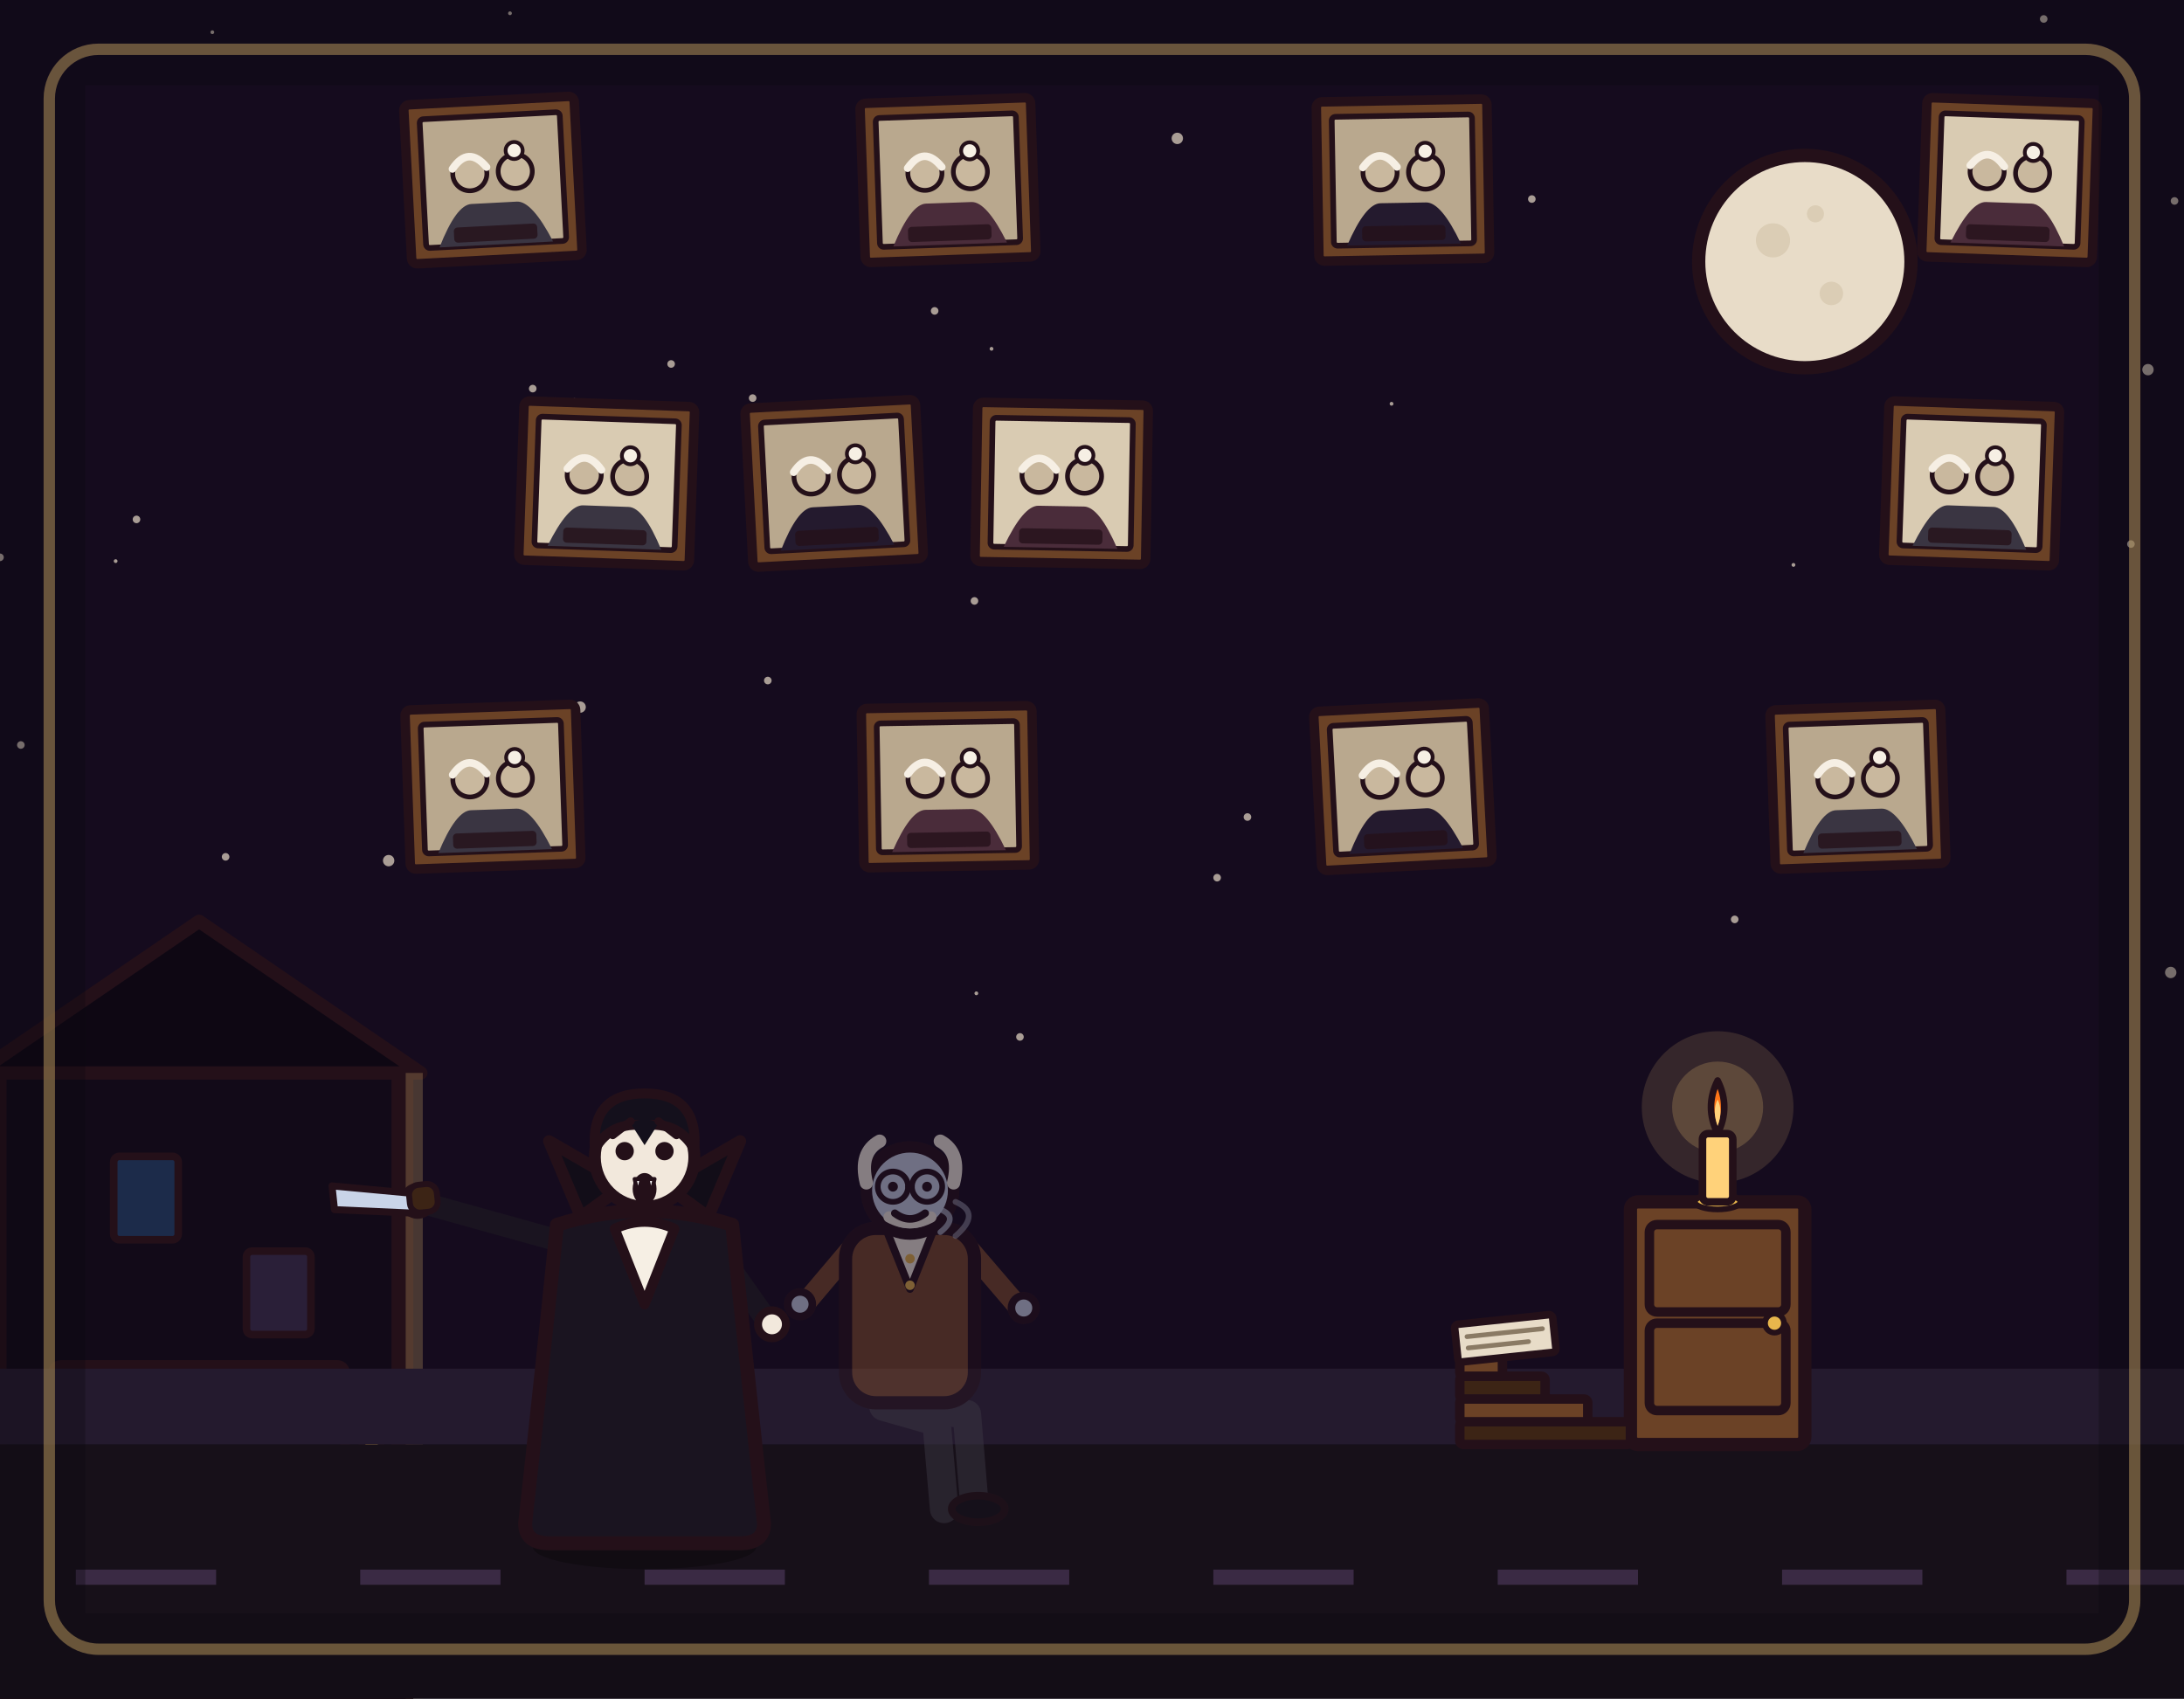
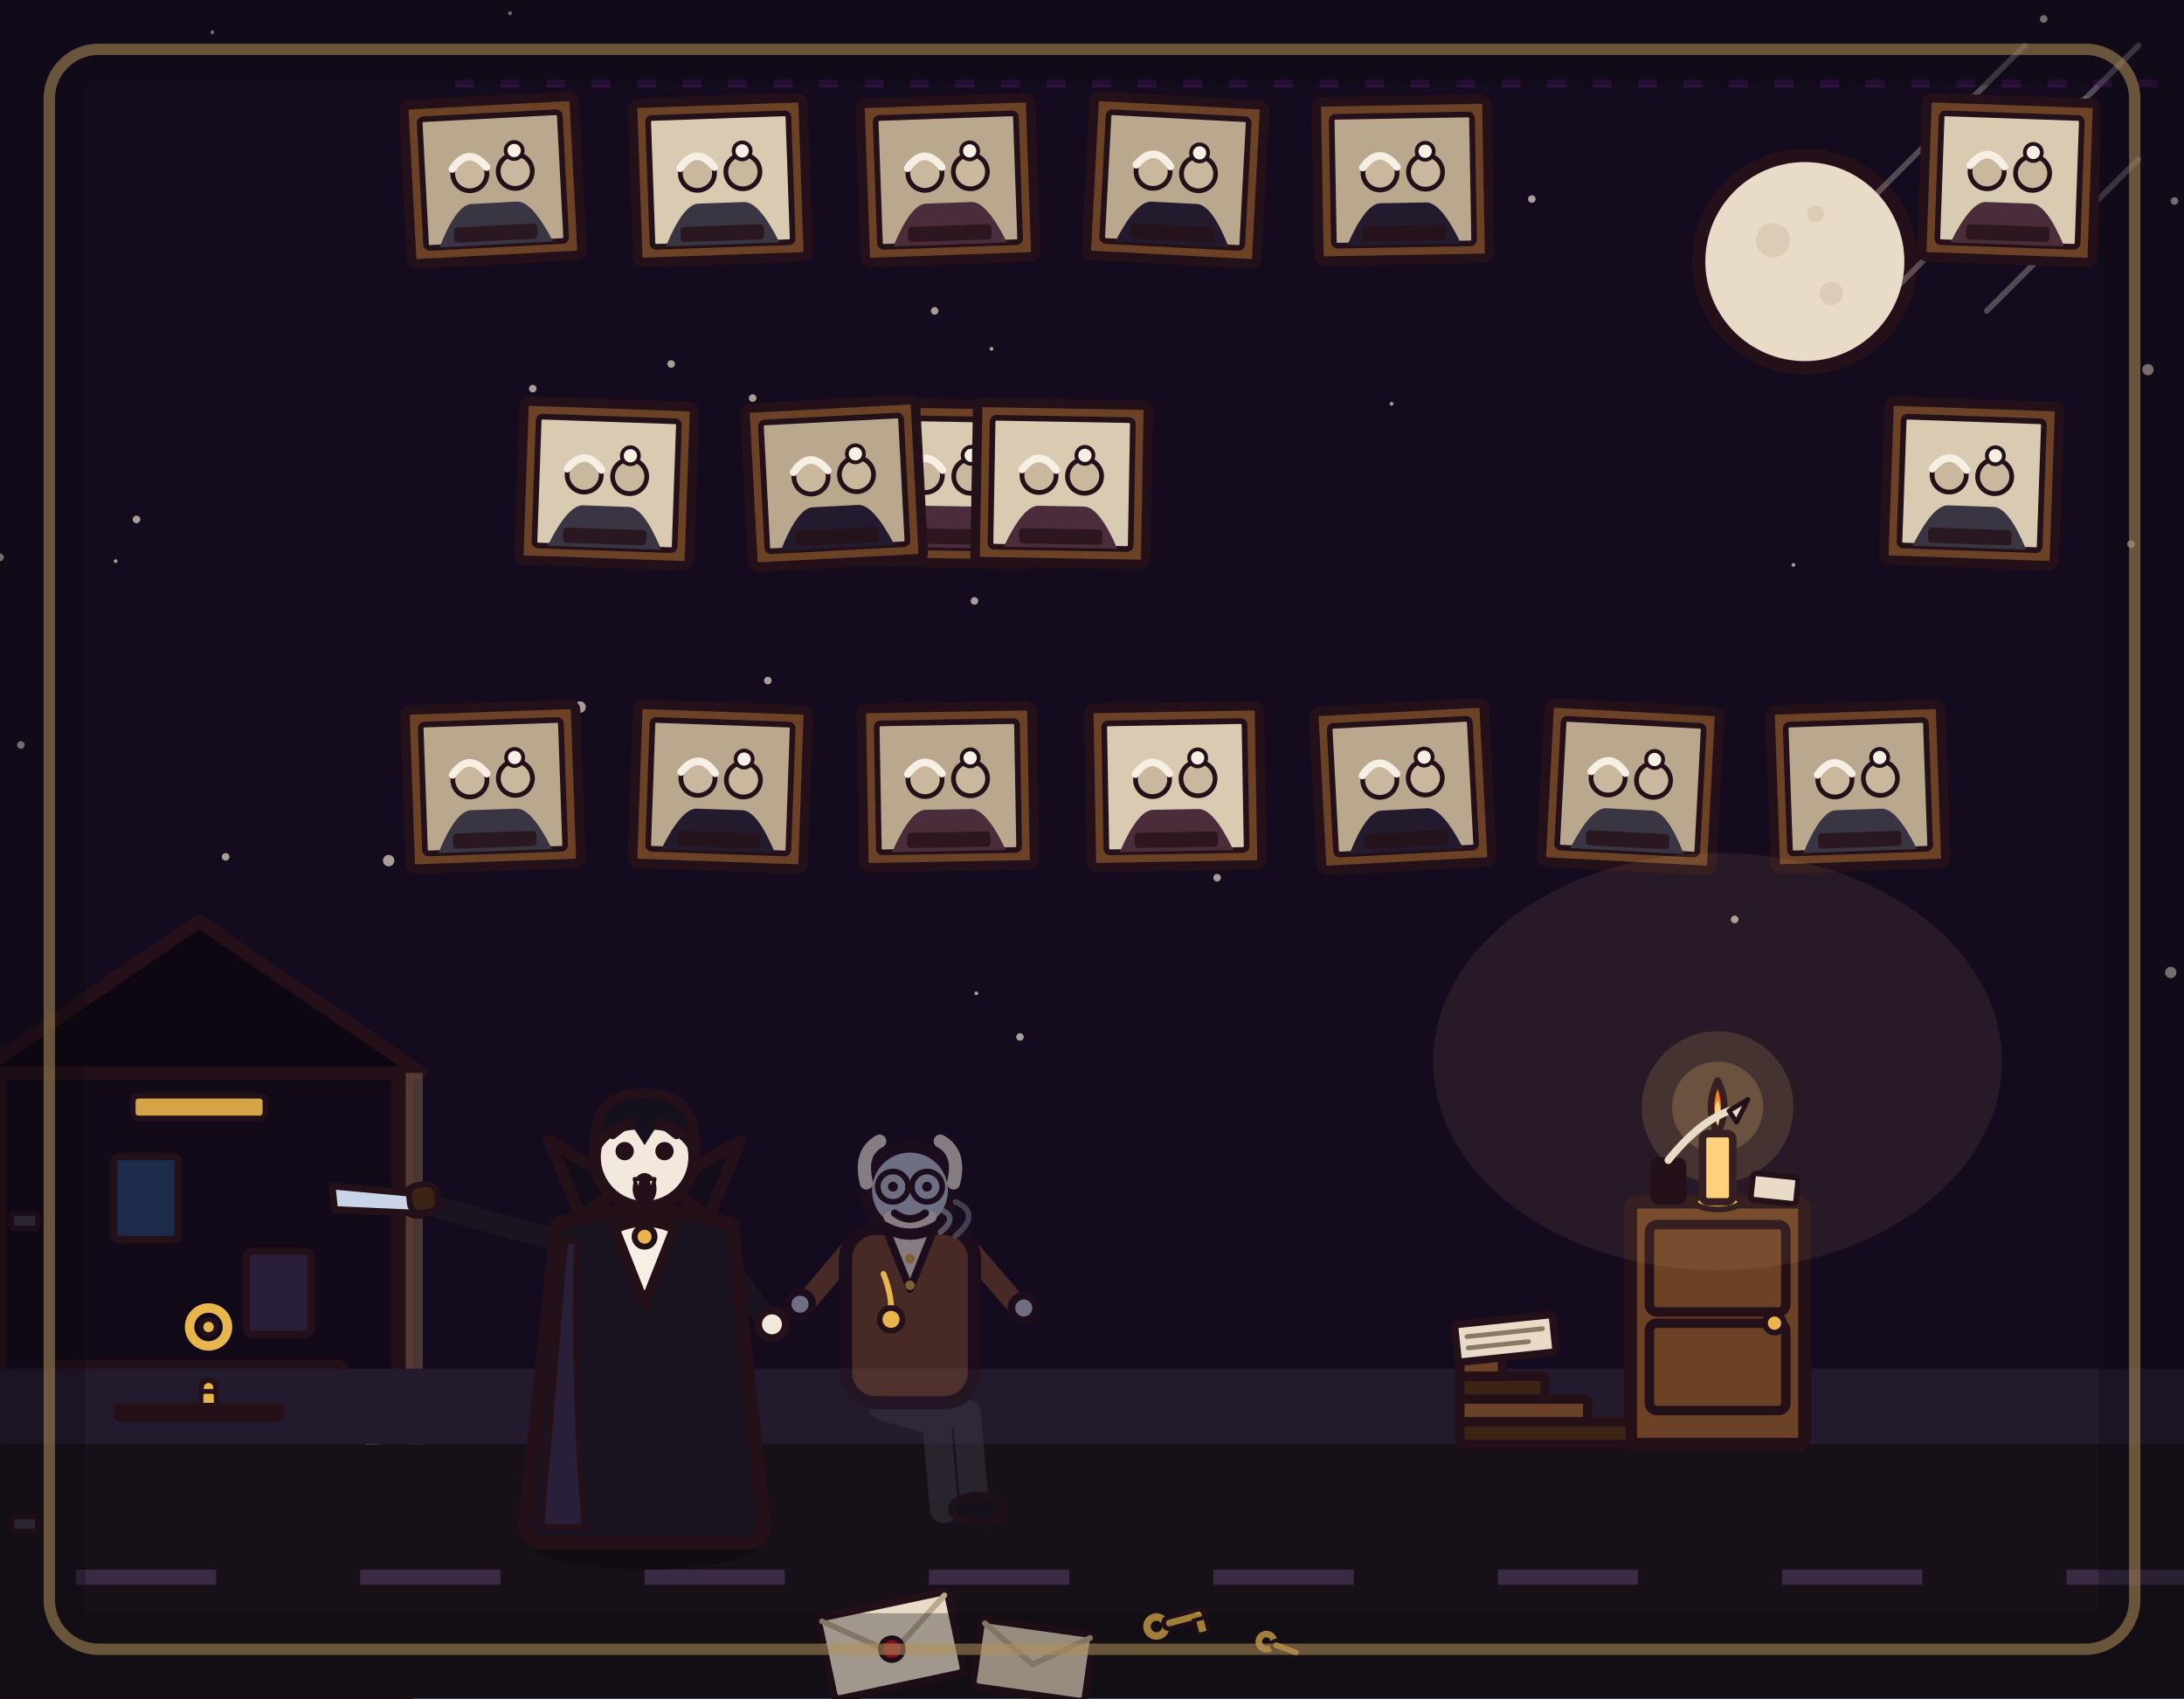
<svg xmlns="http://www.w3.org/2000/svg" viewBox="0 0 1152 896" width="1152" height="896">
  <rect x="0" y="0" width="1152" height="896" fill="#150b1e" />
  <g fill="#e8dcc8" opacity=".7">
    <circle cx="0" cy="294" r="2" />
    <circle cx="303" cy="211" r="1" />
    <circle cx="1124" cy="287" r="2" />
    <circle cx="296" cy="60" r="3" />
    <circle cx="1037" cy="253" r="1" />
    <circle cx="285" cy="105" r="2" />
    <circle cx="119" cy="452" r="2" />
    <circle cx="973" cy="413" r="1" />
    <circle cx="621" cy="73" r="3" />
    <circle cx="535" cy="264" r="2" />
    <circle cx="269" cy="7" r="1" />
    <circle cx="1145" cy="513" r="3" />
    <circle cx="658" cy="431" r="2" />
    <circle cx="397" cy="210" r="2" />
    <circle cx="405" cy="359" r="2" />
    <circle cx="61" cy="296" r="1" />
    <circle cx="523" cy="184" r="1" />
    <circle cx="75" cy="552" r="2" />
    <circle cx="103" cy="556" r="2" />
    <circle cx="808" cy="105" r="2" />
    <circle cx="1147" cy="106" r="2" />
    <circle cx="460" cy="246" r="2" />
    <circle cx="205" cy="454" r="3" />
    <circle cx="112" cy="17" r="1" />
    <circle cx="734" cy="213" r="1" />
    <circle cx="584" cy="292" r="1" />
    <circle cx="1133" cy="195" r="3" />
    <circle cx="306" cy="373" r="3" />
    <circle cx="537" cy="247" r="3" />
    <circle cx="538" cy="547" r="2" />
    <circle cx="915" cy="485" r="2" />
    <circle cx="642" cy="463" r="2" />
    <circle cx="354" cy="192" r="2" />
    <circle cx="514" cy="317" r="2" />
    <circle cx="72" cy="274" r="2" />
    <circle cx="11" cy="393" r="2" />
    <circle cx="515" cy="524" r="1" />
    <circle cx="493" cy="164" r="2" />
    <circle cx="281" cy="205" r="2" />
    <circle cx="1078" cy="10" r="2" />
    <circle cx="946" cy="298" r="1" />
    <circle cx="461" cy="72" r="3" />
  </g>
  <circle cx="952" cy="138" r="56" fill="#e8dcc8" stroke="#241019" stroke-width="7" stroke-linejoin="round" stroke-linecap="round" />
  <circle cx="935.2" cy="126.8" r="9" fill="#d9cbb2" opacity=".9" />
  <circle cx="966" cy="154.8" r="6.2" fill="#d9cbb2" opacity=".9" />
  <circle cx="957.6" cy="112.8" r="4.5" fill="#d9cbb2" opacity=".9" />
+   <g fill="#1a1420">
+     <path d="M0 0 Q6 -8 12 -2 Q18 -10 24 0 Q18 -2 12 4 Q6 -2 0 0 Z" transform="translate(700 60)" />
+     <path d="M0 0 Q6 -8 12 -2 Q18 -10 24 0 Q18 -2 12 4 Q6 -2 0 0 Z" transform="translate(762 92) scale(.75)" />
+   </g>
+   <path d="M1128 24 L1002 150 M1128 84 L1048 164 M1068 24 L988 104" stroke="#e8dcc8" stroke-width="3" opacity=".3" fill="none" stroke-linecap="round" />
+   <path d="M1100 52 Q1066 66 1034 118" stroke="#e8dcc8" stroke-width="2.5" opacity=".25" fill="none" stroke-linecap="round" />
+   <path d="M240 44 H1140" stroke="#b03aeb" stroke-width="4" stroke-dasharray="10 14" opacity=".18" fill="none" />
+   <g transform="translate(380 95) rotate(-2)">
+     <rect x="-45" y="-42" width="90" height="84" rx="3" fill="#6b4226" stroke="#241019" stroke-width="5" stroke-linejoin="round" />
+     <rect x="-37" y="-34" width="74" height="68" rx="2" fill="#d9cbb2" stroke="#241019" stroke-width="3" />
+     <path d="M-30 34 Q-20 12 -12 12 L12 12 Q20 12 30 34 Z" fill="#3a3542" />
+     <circle cx="-12" cy="-4" r="9" fill="#c9b89e" stroke="#241019" stroke-width="2.5" />
+     <circle cx="12" cy="-4" r="9" fill="#c9b89e" stroke="#241019" stroke-width="2.5" />
+     <path d="M-21 -7 Q-12 -19 -3 -7" fill="none" stroke="#f6efe4" stroke-width="4" stroke-linecap="round" />
+     <circle cx="12" cy="-15" r="4.5" fill="#f6efe4" stroke="#241019" stroke-width="2" />
+     <rect x="-22" y="24" width="44" height="8" rx="2" fill="#241019" opacity=".8" />
+   </g>
+   <g transform="translate(620 95) rotate(3)">
+     <rect x="-45" y="-42" width="90" height="84" rx="3" fill="#6b4226" stroke="#241019" stroke-width="5" stroke-linejoin="round" />
+     <rect x="-37" y="-34" width="74" height="68" rx="2" fill="#b9a88e" stroke="#241019" stroke-width="3" />
+     <path d="M-30 34 Q-20 12 -12 12 L12 12 Q20 12 30 34 Z" fill="#241a2e" />
+     <circle cx="-12" cy="-4" r="9" fill="#c9b89e" stroke="#241019" stroke-width="2.5" />
+     <circle cx="12" cy="-4" r="9" fill="#c9b89e" stroke="#241019" stroke-width="2.5" />
+     <path d="M-21 -7 Q-12 -19 -3 -7" fill="none" stroke="#f6efe4" stroke-width="4" stroke-linecap="round" />
+     <circle cx="12" cy="-15" r="4.5" fill="#f6efe4" stroke="#241019" stroke-width="2" />
+     <rect x="-22" y="24" width="44" height="8" rx="2" fill="#241019" opacity=".8" />
+   </g>
+   <g transform="translate(500 255) rotate(1)">
+     <rect x="-45" y="-42" width="90" height="84" rx="3" fill="#6b4226" stroke="#241019" stroke-width="5" stroke-linejoin="round" />
+     <rect x="-37" y="-34" width="74" height="68" rx="2" fill="#d9cbb2" stroke="#241019" stroke-width="3" />
+     <path d="M-30 34 Q-20 12 -12 12 L12 12 Q20 12 30 34 Z" fill="#4a2c3a" />
+     <circle cx="-12" cy="-4" r="9" fill="#c9b89e" stroke="#241019" stroke-width="2.5" />
+     <circle cx="12" cy="-4" r="9" fill="#c9b89e" stroke="#241019" stroke-width="2.5" />
+     <path d="M-21 -7 Q-12 -19 -3 -7" fill="none" stroke="#f6efe4" stroke-width="4" stroke-linecap="round" />
+     <circle cx="12" cy="-15" r="4.5" fill="#f6efe4" stroke="#241019" stroke-width="2" />
+     <rect x="-22" y="24" width="44" height="8" rx="2" fill="#241019" opacity=".8" />
+   </g>
+   <g transform="translate(380 415) rotate(2)">
+     <rect x="-45" y="-42" width="90" height="84" rx="3" fill="#6b4226" stroke="#241019" stroke-width="5" stroke-linejoin="round" />
+     <rect x="-37" y="-34" width="74" height="68" rx="2" fill="#b9a88e" stroke="#241019" stroke-width="3" />
+     <path d="M-30 34 Q-20 12 -12 12 L12 12 Q20 12 30 34 Z" fill="#241a2e" />
+     <circle cx="-12" cy="-4" r="9" fill="#c9b89e" stroke="#241019" stroke-width="2.5" />
+     <circle cx="12" cy="-4" r="9" fill="#c9b89e" stroke="#241019" stroke-width="2.5" />
+     <path d="M-21 -7 Q-12 -19 -3 -7" fill="none" stroke="#f6efe4" stroke-width="4" stroke-linecap="round" />
+     <circle cx="12" cy="-15" r="4.5" fill="#f6efe4" stroke="#241019" stroke-width="2" />
+     <rect x="-22" y="24" width="44" height="8" rx="2" fill="#241019" opacity=".8" />
+   </g>
+   <g transform="translate(620 415) rotate(-1)">
+     <rect x="-45" y="-42" width="90" height="84" rx="3" fill="#6b4226" stroke="#241019" stroke-width="5" stroke-linejoin="round" />
+     <rect x="-37" y="-34" width="74" height="68" rx="2" fill="#d9cbb2" stroke="#241019" stroke-width="3" />
+     <path d="M-30 34 Q-20 12 -12 12 L12 12 Q20 12 30 34 Z" fill="#4a2c3a" />
+     <circle cx="-12" cy="-4" r="9" fill="#c9b89e" stroke="#241019" stroke-width="2.5" />
+     <circle cx="12" cy="-4" r="9" fill="#c9b89e" stroke="#241019" stroke-width="2.5" />
+     <path d="M-21 -7 Q-12 -19 -3 -7" fill="none" stroke="#f6efe4" stroke-width="4" stroke-linecap="round" />
+     <circle cx="12" cy="-15" r="4.5" fill="#f6efe4" stroke="#241019" stroke-width="2" />
+     <rect x="-22" y="24" width="44" height="8" rx="2" fill="#241019" opacity=".8" />
+   </g>
+   <g transform="translate(860 415) rotate(3)">
+     <rect x="-45" y="-42" width="90" height="84" rx="3" fill="#6b4226" stroke="#241019" stroke-width="5" stroke-linejoin="round" />
+     <rect x="-37" y="-34" width="74" height="68" rx="2" fill="#b9a88e" stroke="#241019" stroke-width="3" />
+     <path d="M-30 34 Q-20 12 -12 12 L12 12 Q20 12 30 34 Z" fill="#3a3542" />
+     <circle cx="-12" cy="-4" r="9" fill="#c9b89e" stroke="#241019" stroke-width="2.5" />
+     <circle cx="12" cy="-4" r="9" fill="#c9b89e" stroke="#241019" stroke-width="2.5" />
+     <path d="M-21 -7 Q-12 -19 -3 -7" fill="none" stroke="#f6efe4" stroke-width="4" stroke-linecap="round" />
+     <circle cx="12" cy="-15" r="4.5" fill="#f6efe4" stroke="#241019" stroke-width="2" />
+     <rect x="-22" y="24" width="44" height="8" rx="2" fill="#241019" opacity=".8" />
+   </g>
  <g transform="translate(260 95) rotate(-3)">
    <rect x="-45" y="-42" width="90" height="84" rx="3" fill="#6b4226" stroke="#241019" stroke-width="5" stroke-linejoin="round" />
    <rect x="-37" y="-34" width="74" height="68" rx="2" fill="#b9a88e" stroke="#241019" stroke-width="3" />
    <path d="M-30 34 Q-20 12 -12 12 L12 12 Q20 12 30 34 Z" fill="#3a3542" />
    <circle cx="-12" cy="-4" r="9" fill="#c9b89e" stroke="#241019" stroke-width="2.5" />
    <circle cx="12" cy="-4" r="9" fill="#c9b89e" stroke="#241019" stroke-width="2.5" />
    <path d="M-21 -7 Q-12 -19 -3 -7" fill="none" stroke="#f6efe4" stroke-width="4" stroke-linecap="round" />
    <circle cx="12" cy="-15" r="4.5" fill="#f6efe4" stroke="#241019" stroke-width="2" />
    <rect x="-22" y="24" width="44" height="8" rx="2" fill="#241019" opacity=".8" />
  </g>
  <g transform="translate(500 95) rotate(-2)">
    <rect x="-45" y="-42" width="90" height="84" rx="3" fill="#6b4226" stroke="#241019" stroke-width="5" stroke-linejoin="round" />
    <rect x="-37" y="-34" width="74" height="68" rx="2" fill="#b9a88e" stroke="#241019" stroke-width="3" />
    <path d="M-30 34 Q-20 12 -12 12 L12 12 Q20 12 30 34 Z" fill="#4a2c3a" />
    <circle cx="-12" cy="-4" r="9" fill="#c9b89e" stroke="#241019" stroke-width="2.5" />
    <circle cx="12" cy="-4" r="9" fill="#c9b89e" stroke="#241019" stroke-width="2.5" />
    <path d="M-21 -7 Q-12 -19 -3 -7" fill="none" stroke="#f6efe4" stroke-width="4" stroke-linecap="round" />
    <circle cx="12" cy="-15" r="4.5" fill="#f6efe4" stroke="#241019" stroke-width="2" />
    <rect x="-22" y="24" width="44" height="8" rx="2" fill="#241019" opacity=".8" />
  </g>
  <g transform="translate(740 95) rotate(-1)">
    <rect x="-45" y="-42" width="90" height="84" rx="3" fill="#6b4226" stroke="#241019" stroke-width="5" stroke-linejoin="round" />
    <rect x="-37" y="-34" width="74" height="68" rx="2" fill="#b9a88e" stroke="#241019" stroke-width="3" />
    <path d="M-30 34 Q-20 12 -12 12 L12 12 Q20 12 30 34 Z" fill="#241a2e" />
    <circle cx="-12" cy="-4" r="9" fill="#c9b89e" stroke="#241019" stroke-width="2.5" />
    <circle cx="12" cy="-4" r="9" fill="#c9b89e" stroke="#241019" stroke-width="2.5" />
    <path d="M-21 -7 Q-12 -19 -3 -7" fill="none" stroke="#f6efe4" stroke-width="4" stroke-linecap="round" />
    <circle cx="12" cy="-15" r="4.5" fill="#f6efe4" stroke="#241019" stroke-width="2" />
    <rect x="-22" y="24" width="44" height="8" rx="2" fill="#241019" opacity=".8" />
  </g>
  <g transform="translate(1060 95) rotate(2)">
    <rect x="-45" y="-42" width="90" height="84" rx="3" fill="#6b4226" stroke="#241019" stroke-width="5" stroke-linejoin="round" />
    <rect x="-37" y="-34" width="74" height="68" rx="2" fill="#d9cbb2" stroke="#241019" stroke-width="3" />
    <path d="M-30 34 Q-20 12 -12 12 L12 12 Q20 12 30 34 Z" fill="#4a2c3a" />
    <circle cx="-12" cy="-4" r="9" fill="#c9b89e" stroke="#241019" stroke-width="2.5" />
    <circle cx="12" cy="-4" r="9" fill="#c9b89e" stroke="#241019" stroke-width="2.5" />
    <path d="M-21 -7 Q-12 -19 -3 -7" fill="none" stroke="#f6efe4" stroke-width="4" stroke-linecap="round" />
    <circle cx="12" cy="-15" r="4.5" fill="#f6efe4" stroke="#241019" stroke-width="2" />
    <rect x="-22" y="24" width="44" height="8" rx="2" fill="#241019" opacity=".8" />
  </g>
  <g transform="translate(320 255) rotate(2)">
    <rect x="-45" y="-42" width="90" height="84" rx="3" fill="#6b4226" stroke="#241019" stroke-width="5" stroke-linejoin="round" />
    <rect x="-37" y="-34" width="74" height="68" rx="2" fill="#d9cbb2" stroke="#241019" stroke-width="3" />
    <path d="M-30 34 Q-20 12 -12 12 L12 12 Q20 12 30 34 Z" fill="#3a3542" />
    <circle cx="-12" cy="-4" r="9" fill="#c9b89e" stroke="#241019" stroke-width="2.5" />
    <circle cx="12" cy="-4" r="9" fill="#c9b89e" stroke="#241019" stroke-width="2.5" />
    <path d="M-21 -7 Q-12 -19 -3 -7" fill="none" stroke="#f6efe4" stroke-width="4" stroke-linecap="round" />
    <circle cx="12" cy="-15" r="4.5" fill="#f6efe4" stroke="#241019" stroke-width="2" />
    <rect x="-22" y="24" width="44" height="8" rx="2" fill="#241019" opacity=".8" />
  </g>
  <g transform="translate(440 255) rotate(-3)">
    <rect x="-45" y="-42" width="90" height="84" rx="3" fill="#6b4226" stroke="#241019" stroke-width="5" stroke-linejoin="round" />
    <rect x="-37" y="-34" width="74" height="68" rx="2" fill="#b9a88e" stroke="#241019" stroke-width="3" />
    <path d="M-30 34 Q-20 12 -12 12 L12 12 Q20 12 30 34 Z" fill="#241a2e" />
    <circle cx="-12" cy="-4" r="9" fill="#c9b89e" stroke="#241019" stroke-width="2.5" />
    <circle cx="12" cy="-4" r="9" fill="#c9b89e" stroke="#241019" stroke-width="2.5" />
    <path d="M-21 -7 Q-12 -19 -3 -7" fill="none" stroke="#f6efe4" stroke-width="4" stroke-linecap="round" />
    <circle cx="12" cy="-15" r="4.5" fill="#f6efe4" stroke="#241019" stroke-width="2" />
    <rect x="-22" y="24" width="44" height="8" rx="2" fill="#241019" opacity=".8" />
  </g>
  <g transform="translate(560 255) rotate(1)">
    <rect x="-45" y="-42" width="90" height="84" rx="3" fill="#6b4226" stroke="#241019" stroke-width="5" stroke-linejoin="round" />
    <rect x="-37" y="-34" width="74" height="68" rx="2" fill="#d9cbb2" stroke="#241019" stroke-width="3" />
    <path d="M-30 34 Q-20 12 -12 12 L12 12 Q20 12 30 34 Z" fill="#4a2c3a" />
    <circle cx="-12" cy="-4" r="9" fill="#c9b89e" stroke="#241019" stroke-width="2.5" />
    <circle cx="12" cy="-4" r="9" fill="#c9b89e" stroke="#241019" stroke-width="2.5" />
    <path d="M-21 -7 Q-12 -19 -3 -7" fill="none" stroke="#f6efe4" stroke-width="4" stroke-linecap="round" />
    <circle cx="12" cy="-15" r="4.5" fill="#f6efe4" stroke="#241019" stroke-width="2" />
    <rect x="-22" y="24" width="44" height="8" rx="2" fill="#241019" opacity=".8" />
  </g>
  <g transform="translate(1040 255) rotate(2)">
    <rect x="-45" y="-42" width="90" height="84" rx="3" fill="#6b4226" stroke="#241019" stroke-width="5" stroke-linejoin="round" />
    <rect x="-37" y="-34" width="74" height="68" rx="2" fill="#d9cbb2" stroke="#241019" stroke-width="3" />
    <path d="M-30 34 Q-20 12 -12 12 L12 12 Q20 12 30 34 Z" fill="#3a3542" />
    <circle cx="-12" cy="-4" r="9" fill="#c9b89e" stroke="#241019" stroke-width="2.5" />
    <circle cx="12" cy="-4" r="9" fill="#c9b89e" stroke="#241019" stroke-width="2.5" />
    <path d="M-21 -7 Q-12 -19 -3 -7" fill="none" stroke="#f6efe4" stroke-width="4" stroke-linecap="round" />
    <circle cx="12" cy="-15" r="4.5" fill="#f6efe4" stroke="#241019" stroke-width="2" />
    <rect x="-22" y="24" width="44" height="8" rx="2" fill="#241019" opacity=".8" />
  </g>
  <g transform="translate(260 415) rotate(-2)">
    <rect x="-45" y="-42" width="90" height="84" rx="3" fill="#6b4226" stroke="#241019" stroke-width="5" stroke-linejoin="round" />
    <rect x="-37" y="-34" width="74" height="68" rx="2" fill="#b9a88e" stroke="#241019" stroke-width="3" />
    <path d="M-30 34 Q-20 12 -12 12 L12 12 Q20 12 30 34 Z" fill="#3a3542" />
    <circle cx="-12" cy="-4" r="9" fill="#c9b89e" stroke="#241019" stroke-width="2.5" />
    <circle cx="12" cy="-4" r="9" fill="#c9b89e" stroke="#241019" stroke-width="2.5" />
    <path d="M-21 -7 Q-12 -19 -3 -7" fill="none" stroke="#f6efe4" stroke-width="4" stroke-linecap="round" />
    <circle cx="12" cy="-15" r="4.5" fill="#f6efe4" stroke="#241019" stroke-width="2" />
    <rect x="-22" y="24" width="44" height="8" rx="2" fill="#241019" opacity=".8" />
  </g>
  <g transform="translate(500 415) rotate(-1)">
    <rect x="-45" y="-42" width="90" height="84" rx="3" fill="#6b4226" stroke="#241019" stroke-width="5" stroke-linejoin="round" />
    <rect x="-37" y="-34" width="74" height="68" rx="2" fill="#b9a88e" stroke="#241019" stroke-width="3" />
    <path d="M-30 34 Q-20 12 -12 12 L12 12 Q20 12 30 34 Z" fill="#4a2c3a" />
    <circle cx="-12" cy="-4" r="9" fill="#c9b89e" stroke="#241019" stroke-width="2.5" />
    <circle cx="12" cy="-4" r="9" fill="#c9b89e" stroke="#241019" stroke-width="2.5" />
    <path d="M-21 -7 Q-12 -19 -3 -7" fill="none" stroke="#f6efe4" stroke-width="4" stroke-linecap="round" />
    <circle cx="12" cy="-15" r="4.5" fill="#f6efe4" stroke="#241019" stroke-width="2" />
    <rect x="-22" y="24" width="44" height="8" rx="2" fill="#241019" opacity=".8" />
  </g>
  <g transform="translate(740 415) rotate(-3)">
    <rect x="-45" y="-42" width="90" height="84" rx="3" fill="#6b4226" stroke="#241019" stroke-width="5" stroke-linejoin="round" />
    <rect x="-37" y="-34" width="74" height="68" rx="2" fill="#b9a88e" stroke="#241019" stroke-width="3" />
    <path d="M-30 34 Q-20 12 -12 12 L12 12 Q20 12 30 34 Z" fill="#241a2e" />
    <circle cx="-12" cy="-4" r="9" fill="#c9b89e" stroke="#241019" stroke-width="2.5" />
    <circle cx="12" cy="-4" r="9" fill="#c9b89e" stroke="#241019" stroke-width="2.5" />
    <path d="M-21 -7 Q-12 -19 -3 -7" fill="none" stroke="#f6efe4" stroke-width="4" stroke-linecap="round" />
    <circle cx="12" cy="-15" r="4.5" fill="#f6efe4" stroke="#241019" stroke-width="2" />
    <rect x="-22" y="24" width="44" height="8" rx="2" fill="#241019" opacity=".8" />
  </g>
  <g transform="translate(980 415) rotate(-2)">
    <rect x="-45" y="-42" width="90" height="84" rx="3" fill="#6b4226" stroke="#241019" stroke-width="5" stroke-linejoin="round" />
    <rect x="-37" y="-34" width="74" height="68" rx="2" fill="#b9a88e" stroke="#241019" stroke-width="3" />
    <path d="M-30 34 Q-20 12 -12 12 L12 12 Q20 12 30 34 Z" fill="#3a3542" />
    <circle cx="-12" cy="-4" r="9" fill="#c9b89e" stroke="#241019" stroke-width="2.5" />
    <circle cx="12" cy="-4" r="9" fill="#c9b89e" stroke="#241019" stroke-width="2.5" />
    <path d="M-21 -7 Q-12 -19 -3 -7" fill="none" stroke="#f6efe4" stroke-width="4" stroke-linecap="round" />
    <circle cx="12" cy="-15" r="4.5" fill="#f6efe4" stroke="#241019" stroke-width="2" />
    <rect x="-22" y="24" width="44" height="8" rx="2" fill="#241019" opacity=".8" />
  </g>
  <rect x="0" y="566" width="210" height="330" fill="#120a18" stroke="#241019" stroke-width="7" stroke-linejoin="round" />
  <path d="M-12 566 L105 486 L222 566 Z" fill="#0e0713" stroke="#241019" stroke-width="7" stroke-linejoin="round" />
  <rect x="60" y="610" width="34" height="44" rx="3" fill="#1c2b4a" stroke="#241019" stroke-width="4" stroke-linejoin="round" stroke-linecap="round" />
  <rect x="130" y="660" width="34" height="44" rx="3" fill="#2a1f38" stroke="#241019" stroke-width="4" stroke-linejoin="round" stroke-linecap="round" />
  <rect x="28" y="720" width="154" height="70" rx="4" fill="none" stroke="#241019" stroke-width="5" stroke-linejoin="round" />
  <rect x="28" y="810" width="154" height="70" rx="4" fill="none" stroke="#241019" stroke-width="5" stroke-linejoin="round" />
  <circle cx="196" cy="765" r="6" fill="#e8b64c" stroke="#241019" stroke-width="3" stroke-linejoin="round" />
  <line x1="214" y1="566" x2="214" y2="896" stroke="#241019" stroke-width="8" stroke-linecap="round" />
  <rect x="214" y="566" width="9" height="330" fill="#ffd27a" opacity=".22" />
  <rect x="0" y="722" width="1152" height="40" fill="#241a2e" />
  <rect x="0" y="762" width="1152" height="134" fill="#171019" />
  <path d="M40 828h74v8h-74zM190 828h74v8h-74zM340 828h74v8h-74zM490 828h74v8h-74zM640 828h74v8h-74zM790 828h74v8h-74zM940 828h74v8h-74zM1090 828h74v8h-74z" fill="#3a2a44" />
  <rect x="860" y="634" width="92" height="128" rx="4" fill="#6b4226" stroke="#241019" stroke-width="7" stroke-linejoin="round" stroke-linecap="round" />
  <rect x="870" y="646" width="72" height="46.1" rx="4" fill="none" stroke="#241019" stroke-width="5" stroke-linejoin="round" stroke-linecap="round" />
  <rect x="870" y="698" width="72" height="46.1" rx="4" fill="none" stroke="#241019" stroke-width="5" stroke-linejoin="round" stroke-linecap="round" />
  <circle cx="936" cy="698" r="5" fill="#e8b64c" stroke="#241019" stroke-width="3" stroke-linejoin="round" stroke-linecap="round" />
  <circle cx="906" cy="584" r="40" fill="#ffd27a" opacity=".14" />
  <circle cx="906" cy="584" r="24" fill="#ffd27a" opacity=".2" />
  <ellipse cx="906" cy="634" rx="12" ry="4" fill="#e8b64c" stroke="#241019" stroke-width="3" stroke-linejoin="round" />
  <rect x="898" y="598" width="16" height="36" rx="3" fill="#ffd27a" stroke="#241019" stroke-width="4" stroke-linejoin="round" />
  <path d="M906 598 Q899 584 906 570 Q913 584 906 598 Z" fill="#ff7518" stroke="#241019" stroke-width="3.5" stroke-linejoin="round" />
  <path d="M906 594 Q903 586 906 580 Q909 586 906 594 Z" fill="#ffd27a" />
  <rect x="770" y="750" width="90" height="12" rx="2" fill="#3c2415" stroke="#241019" stroke-width="5" stroke-linejoin="round" stroke-linecap="round" />
  <rect x="770" y="738" width="67.5" height="12" rx="2" fill="#6b4226" stroke="#241019" stroke-width="5" stroke-linejoin="round" stroke-linecap="round" />
  <rect x="770" y="726" width="45" height="12" rx="2" fill="#3c2415" stroke="#241019" stroke-width="5" stroke-linejoin="round" stroke-linecap="round" />
  <rect x="770" y="714" width="22.5" height="12" rx="2" fill="#6b4226" stroke="#241019" stroke-width="5" stroke-linejoin="round" stroke-linecap="round" />
  <g transform="rotate(-6 794 706)">
    <rect x="768" y="696" width="52" height="20" rx="2" fill="#e8dcc8" stroke="#241019" stroke-width="4" stroke-linejoin="round" />
    <line x1="774" y1="703" x2="814" y2="703" stroke="#8a7a64" stroke-width="2.5" stroke-linecap="round" />
    <line x1="774" y1="709" x2="806" y2="709" stroke="#8a7a64" stroke-width="2.5" stroke-linecap="round" />
  </g>
  <g transform="translate(340 812) scale(1.05)">
    <ellipse cx="0" cy="4" rx="56" ry="11" fill="#000000" stroke-width="0" stroke-linejoin="round" stroke-linecap="round" stroke="none" opacity="0.28" />
    <path d="M-12 -62 L-16 -6" fill="none" stroke="#241a2e" stroke-width="15" stroke-linecap="round" stroke-linejoin="round" />
    <path d="M12 -62 L16 -6" fill="none" stroke="#241a2e" stroke-width="15" stroke-linecap="round" stroke-linejoin="round" />
    <ellipse cx="-18" cy="-4" rx="15" ry="7" fill="#14101c" stroke="#241019" stroke-width="4" stroke-linejoin="round" stroke-linecap="round" />
    <ellipse cx="18" cy="-4" rx="15" ry="7" fill="#14101c" stroke="#241019" stroke-width="4" stroke-linejoin="round" stroke-linecap="round" />
    <path d="M-36 -148 L-108 -168" fill="none" stroke="#1a1420" stroke-width="11" stroke-linecap="round" stroke-linejoin="round" />
    <circle cx="-114" cy="-170" r="7" fill="#f2e8dc" stroke="#241019" stroke-width="4" stroke-linejoin="round" stroke-linecap="round" />
    <g transform="translate(-114 -170) rotate(-6)">
      <path d="M-2 -4 L-42 -12 L-42 0 L-2 6 Z" fill="#c9d4e8" stroke="#241019" stroke-width="3.5" stroke-linejoin="round" />
      <rect x="-4" y="-8" width="14" height="14" rx="5" fill="#3c2415" stroke="#241019" stroke-width="3" stroke-linejoin="round" />
    </g>
    <path d="M36 -146 L60 -112" fill="none" stroke="#1a1420" stroke-width="11" stroke-linecap="round" stroke-linejoin="round" />
    <circle cx="64" cy="-108" r="7" fill="#f2e8dc" stroke="#241019" stroke-width="4" stroke-linejoin="round" stroke-linecap="round" />
    <path d="M-44 -158 Q-52 -80 -60 -8 Q-60 2 -48 2 L48 2 Q60 2 60 -8 Q52 -80 44 -158 Q0 -172 -44 -158 Z" fill="#1a1420" stroke="#241019" stroke-width="7" stroke-linejoin="round" stroke-linecap="round" />
    <path d="M-32 -162 L-48 -200 L-10 -178 Z" fill="#120d18" stroke="#241019" stroke-width="6" stroke-linejoin="round" stroke-linecap="round" />
    <path d="M32 -162 L48 -200 L10 -178 Z" fill="#120d18" stroke="#241019" stroke-width="6" stroke-linejoin="round" stroke-linecap="round" />
    <path d="M-15 -156 L0 -118 L15 -156 Q0 -163 -15 -156 Z" fill="#f6efe4" stroke="#241019" stroke-width="5" stroke-linejoin="round" stroke-linecap="round" />
    <circle cx="0" cy="-192" r="25" fill="#f2e8dc" stroke="#241019" stroke-width="6" stroke-linejoin="round" stroke-linecap="round" />
    <path d="M-25 -196 Q-27 -224 0 -224 Q27 -224 25 -196 Q17 -210 0 -208 Q-17 -210 -25 -196 Z" fill="#14101c" stroke="#241019" stroke-width="5" stroke-linejoin="round" stroke-linecap="round" />
    <path d="M-7 -209 L0 -198 L7 -209 Q0 -213 -7 -209 Z" fill="#14101c" stroke-width="0" stroke-linejoin="round" stroke-linecap="round" stroke="none" />
    <path d="M-16 -203 L-7 -210 M7 -210 L16 -203" fill="none" stroke="#241019" stroke-width="4" stroke-linecap="round" />
    <circle cx="-10" cy="-195" r="4.6" fill="#241019" stroke-width="0" stroke-linejoin="round" stroke-linecap="round" stroke="none" />
    <circle cx="10" cy="-195" r="4.6" fill="#241019" stroke-width="0" stroke-linejoin="round" stroke-linecap="round" stroke="none" />
    <ellipse cx="0" cy="-176" rx="6" ry="8" fill="#241019" stroke-width="0" stroke-linejoin="round" stroke-linecap="round" stroke="none" />
    <path d="M-5 -181 L-1.5 -181 L-3.2 -173 Z" fill="#ffffff" stroke="#241019" stroke-width="2" stroke-linejoin="round" stroke-linecap="round" />
    <path d="M5 -181 L1.5 -181 L3.2 -173 Z" fill="#ffffff" stroke="#241019" stroke-width="2" stroke-linejoin="round" stroke-linecap="round" />
  </g>
  <g transform="translate(480 800) scale(1.0)" opacity="0.5">
    <path d="M-8 -58 L30 -54 L34 -6" fill="none" stroke="#3a3542" stroke-width="15" stroke-linecap="round" stroke-linejoin="round" />
    <path d="M-14 -58 L14 -50 L18 -4" fill="none" stroke="#3a3542" stroke-width="15" stroke-linecap="round" stroke-linejoin="round" />
    <ellipse cx="36" cy="-4" rx="14" ry="7" fill="#14101c" stroke="#241019" stroke-width="4" stroke-linejoin="round" stroke-linecap="round" />
    <path d="M32 -140 L56 -112" fill="none" stroke="#7a4a2c" stroke-width="11" stroke-linecap="round" stroke-linejoin="round" />
    <circle cx="60" cy="-110" r="6.5" fill="#c9d4e8" stroke="#241019" stroke-width="4" stroke-linejoin="round" stroke-linecap="round" />
    <path d="M-32 -140 L-54 -114" fill="none" stroke="#7a4a2c" stroke-width="11" stroke-linecap="round" stroke-linejoin="round" />
    <circle cx="-58" cy="-112" r="6.5" fill="#c9d4e8" stroke="#241019" stroke-width="4" stroke-linejoin="round" stroke-linecap="round" />
    <rect x="-34" y="-152" width="68" height="92" rx="16" fill="#7a4a2c" stroke="#241019" stroke-width="7" stroke-linejoin="round" stroke-linecap="round" />
    <path d="M-12 -150 L0 -120 L12 -150 Z" fill="#f6efe4" stroke="#241019" stroke-width="4" stroke-linejoin="round" stroke-linecap="round" />
    <circle cx="0" cy="-136" r="2.5" fill="#e8b64c" stroke-width="0" stroke-linejoin="round" stroke-linecap="round" stroke="none" />
    <circle cx="0" cy="-122" r="2.5" fill="#e8b64c" stroke-width="0" stroke-linejoin="round" stroke-linecap="round" stroke="none" />
    <circle cx="0" cy="-172" r="23" fill="#c9d4e8" stroke="#241019" stroke-width="6" stroke-linejoin="round" stroke-linecap="round" />
    <path d="M-23 -176 Q-27 -192 -16 -198" fill="none" stroke="#f6efe4" stroke-width="7" stroke-linecap="round" stroke-linejoin="round" />
    <path d="M23 -176 Q27 -192 16 -198" fill="none" stroke="#f6efe4" stroke-width="7" stroke-linecap="round" stroke-linejoin="round" />
    <circle cx="-9" cy="-174" r="2.6" fill="#241019" stroke-width="0" stroke-linejoin="round" stroke-linecap="round" stroke="none" />
    <circle cx="9" cy="-174" r="2.6" fill="#241019" stroke-width="0" stroke-linejoin="round" stroke-linecap="round" stroke="none" />
    <circle cx="-9" cy="-174" r="8" fill="none" stroke="#241019" stroke-width="3" stroke-linejoin="round" stroke-linecap="round" />
    <circle cx="9" cy="-174" r="8" fill="none" stroke="#241019" stroke-width="3" stroke-linejoin="round" stroke-linecap="round" />
    <line x1="-1" y1="-174" x2="1" y2="-174" stroke="#241019" stroke-width="3" stroke-linecap="round" />
    <path d="M-11 -158 Q0 -152 11 -158" fill="none" stroke="#f6efe4" stroke-width="6" stroke-linecap="round" stroke-linejoin="round" />
    <path d="M-8 -160 Q0 -154 8 -160" fill="none" stroke="#241019" stroke-width="4" stroke-linecap="round" stroke-linejoin="round" />
    <path d="M16 -162 Q26 -158 16 -150" fill="none" stroke="#c9d4e8" stroke-width="3" stroke-linecap="round" opacity=".7" />
    <path d="M24 -166 Q38 -160 24 -148" fill="none" stroke="#c9d4e8" stroke-width="3" stroke-linecap="round" opacity=".5" />
  </g>
+   <ellipse cx="906" cy="560" rx="150" ry="110" fill="#ffd27a" opacity=".08" />
+   <g>
+     <rect x="872" y="612" width="16" height="22" rx="3" fill="#241019" stroke="#241019" stroke-width="3" />
+     <path d="M880 612 Q896 592 912 586" fill="none" stroke="#e8dcc8" stroke-width="4" stroke-linecap="round" />
+     <path d="M912 586 L922 580 L916 592 Z" fill="#e8dcc8" stroke="#241019" stroke-width="2.5" stroke-linejoin="round" />
+   </g>
+   <g transform="rotate(6 936 627)">
+     <rect x="924" y="620" width="24" height="14" rx="2" fill="#e8dcc8" stroke="#241019" stroke-width="3" />
+   </g>
+   <g>
+     <circle cx="110" cy="700" r="10" fill="none" stroke="#e8b64c" stroke-width="5" />
+     <circle cx="110" cy="700" r="4" fill="#e8b64c" stroke="#241019" stroke-width="2.5" />
+     <circle cx="110" cy="732" r="4" fill="#e8b64c" stroke="#241019" stroke-width="3" />
+     <rect x="106" y="734" width="8" height="10" rx="2" fill="#e8b64c" stroke="#241019" stroke-width="2.5" />
+     <rect x="6" y="640" width="14" height="8" rx="2" fill="#3a3542" stroke="#241019" stroke-width="3" />
+     <rect x="6" y="800" width="14" height="8" rx="2" fill="#3a3542" stroke="#241019" stroke-width="3" />
+     <rect x="60" y="740" width="90" height="10" rx="3" fill="#241019" />
+     <rect x="70" y="578" width="70" height="12" rx="3" fill="#e8b64c" stroke="#241019" stroke-width="3" opacity=".9" />
+   </g>
+   <g transform="translate(610 858) rotate(-15)">
+     <circle cx="0" cy="0" r="5" fill="none" stroke="#e8b64c" stroke-width="4" />
+     <rect x="4" y="-3" width="22" height="6" rx="3" fill="#e8b64c" stroke="#241019" stroke-width="2.5" />
+     <rect x="20" y="2" width="6" height="8" fill="#e8b64c" stroke="#241019" stroke-width="2" />
+   </g>
+   <g transform="translate(668 866) rotate(20)">
+     <circle cx="0" cy="0" r="4" fill="none" stroke="#e8b64c" stroke-width="3.5" />
+     <rect x="3" y="-2.5" width="16" height="5" rx="2.5" fill="#e8b64c" stroke="#241019" stroke-width="2" />
+   </g>
+   <g transform="rotate(-12 470 868)">
+     <rect x="435" y="846" width="70" height="44" rx="3" fill="#e8dcc8" stroke="#241019" stroke-width="4" stroke-linejoin="round" />
+     <path d="M437 848 L470 872 L503 848" fill="none" stroke="#b9a88e" stroke-width="3" stroke-linecap="round" />
+     <circle cx="470" cy="870" r="6" fill="#b3122e" stroke="#241019" stroke-width="2.5" />
+   </g>
+   <g transform="rotate(8 545 876)">
+     <rect x="515" y="858" width="60" height="36" rx="3" fill="#d9cbb2" stroke="#241019" stroke-width="4" stroke-linejoin="round" />
+     <path d="M517 860 L545 878 L573 860" fill="none" stroke="#b9a88e" stroke-width="3" stroke-linecap="round" />
+   </g>
+   <g transform="translate(480 800)">
+     <path d="M-14 -128 Q-10 -118 -10 -110" fill="none" stroke="#e8b64c" stroke-width="3" stroke-linecap="round" />
+     <circle cx="-10" cy="-104" r="6" fill="#e8b64c" stroke="#241019" stroke-width="3" />
+   </g>
+   <g transform="translate(340 812) scale(1.05)">
+     <path d="M-40 -150 Q-46 -76 -52 -6 L-30 -6 Q-36 -76 -34 -150 Z" fill="#2a1f38" stroke="#241019" stroke-width="3" stroke-linejoin="round" />
+     <circle cx="0" cy="-152" r="5" fill="#e8b64c" stroke="#241019" stroke-width="3" />
+   </g>
  <rect x="26" y="26" width="1100" height="844" rx="26" fill="none" stroke="#ffd27a" stroke-width="6" opacity=".55" />
  <rect x="0" y="0" width="1152" height="896" fill="none" stroke="#0b0710" stroke-width="90" opacity=".32" />
</svg>
